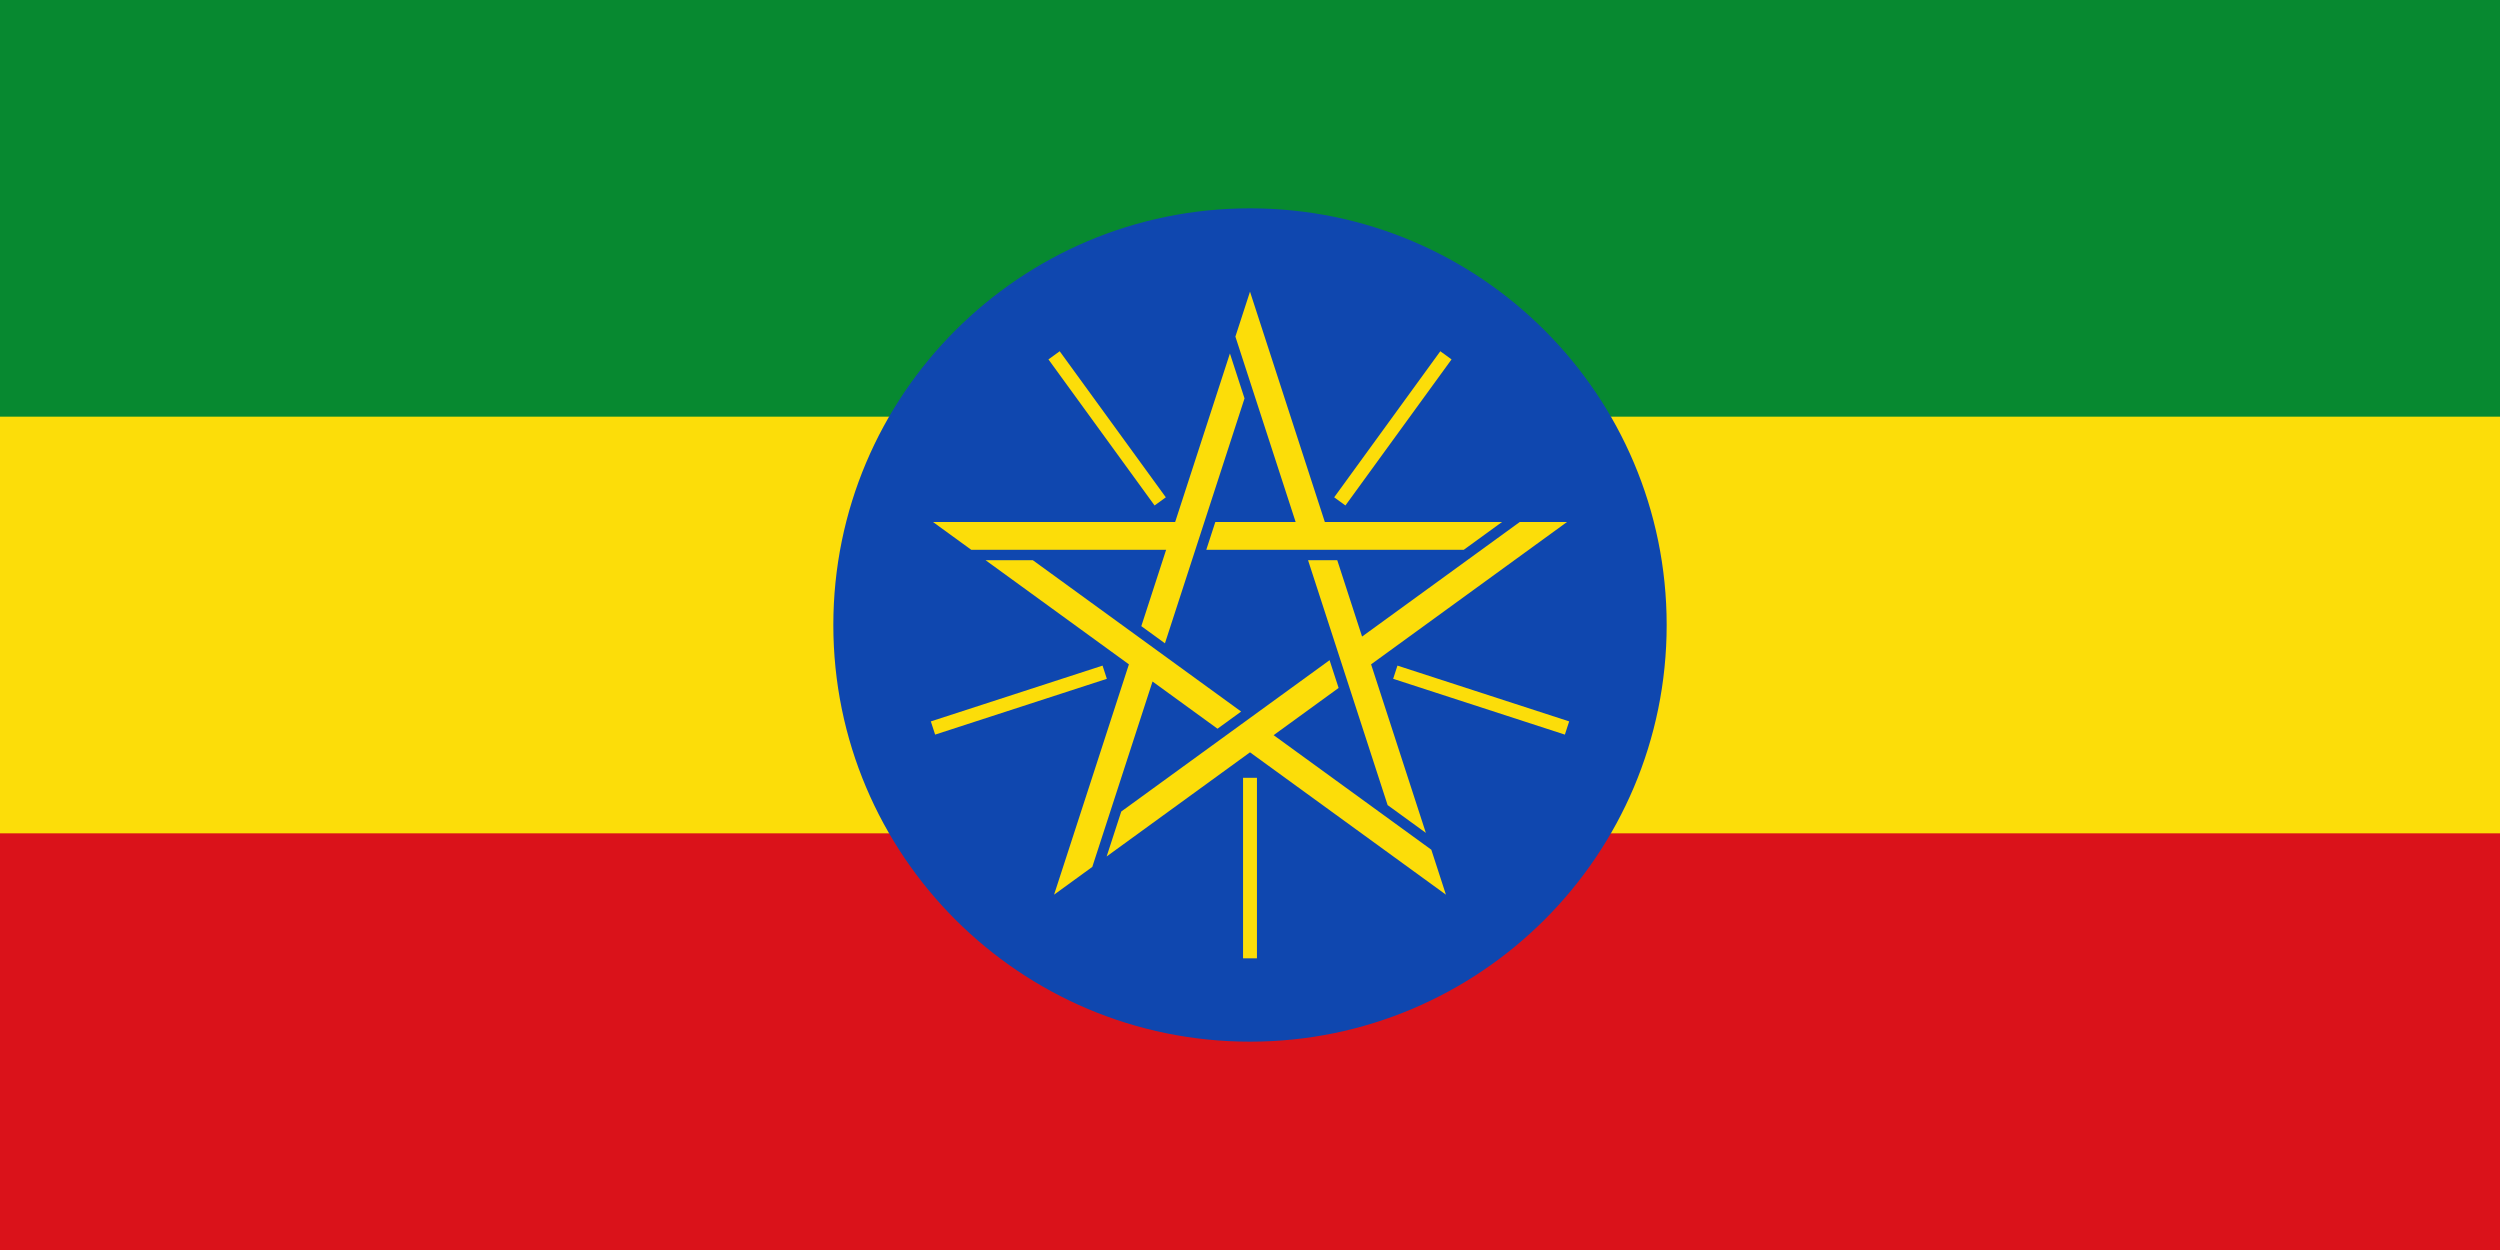
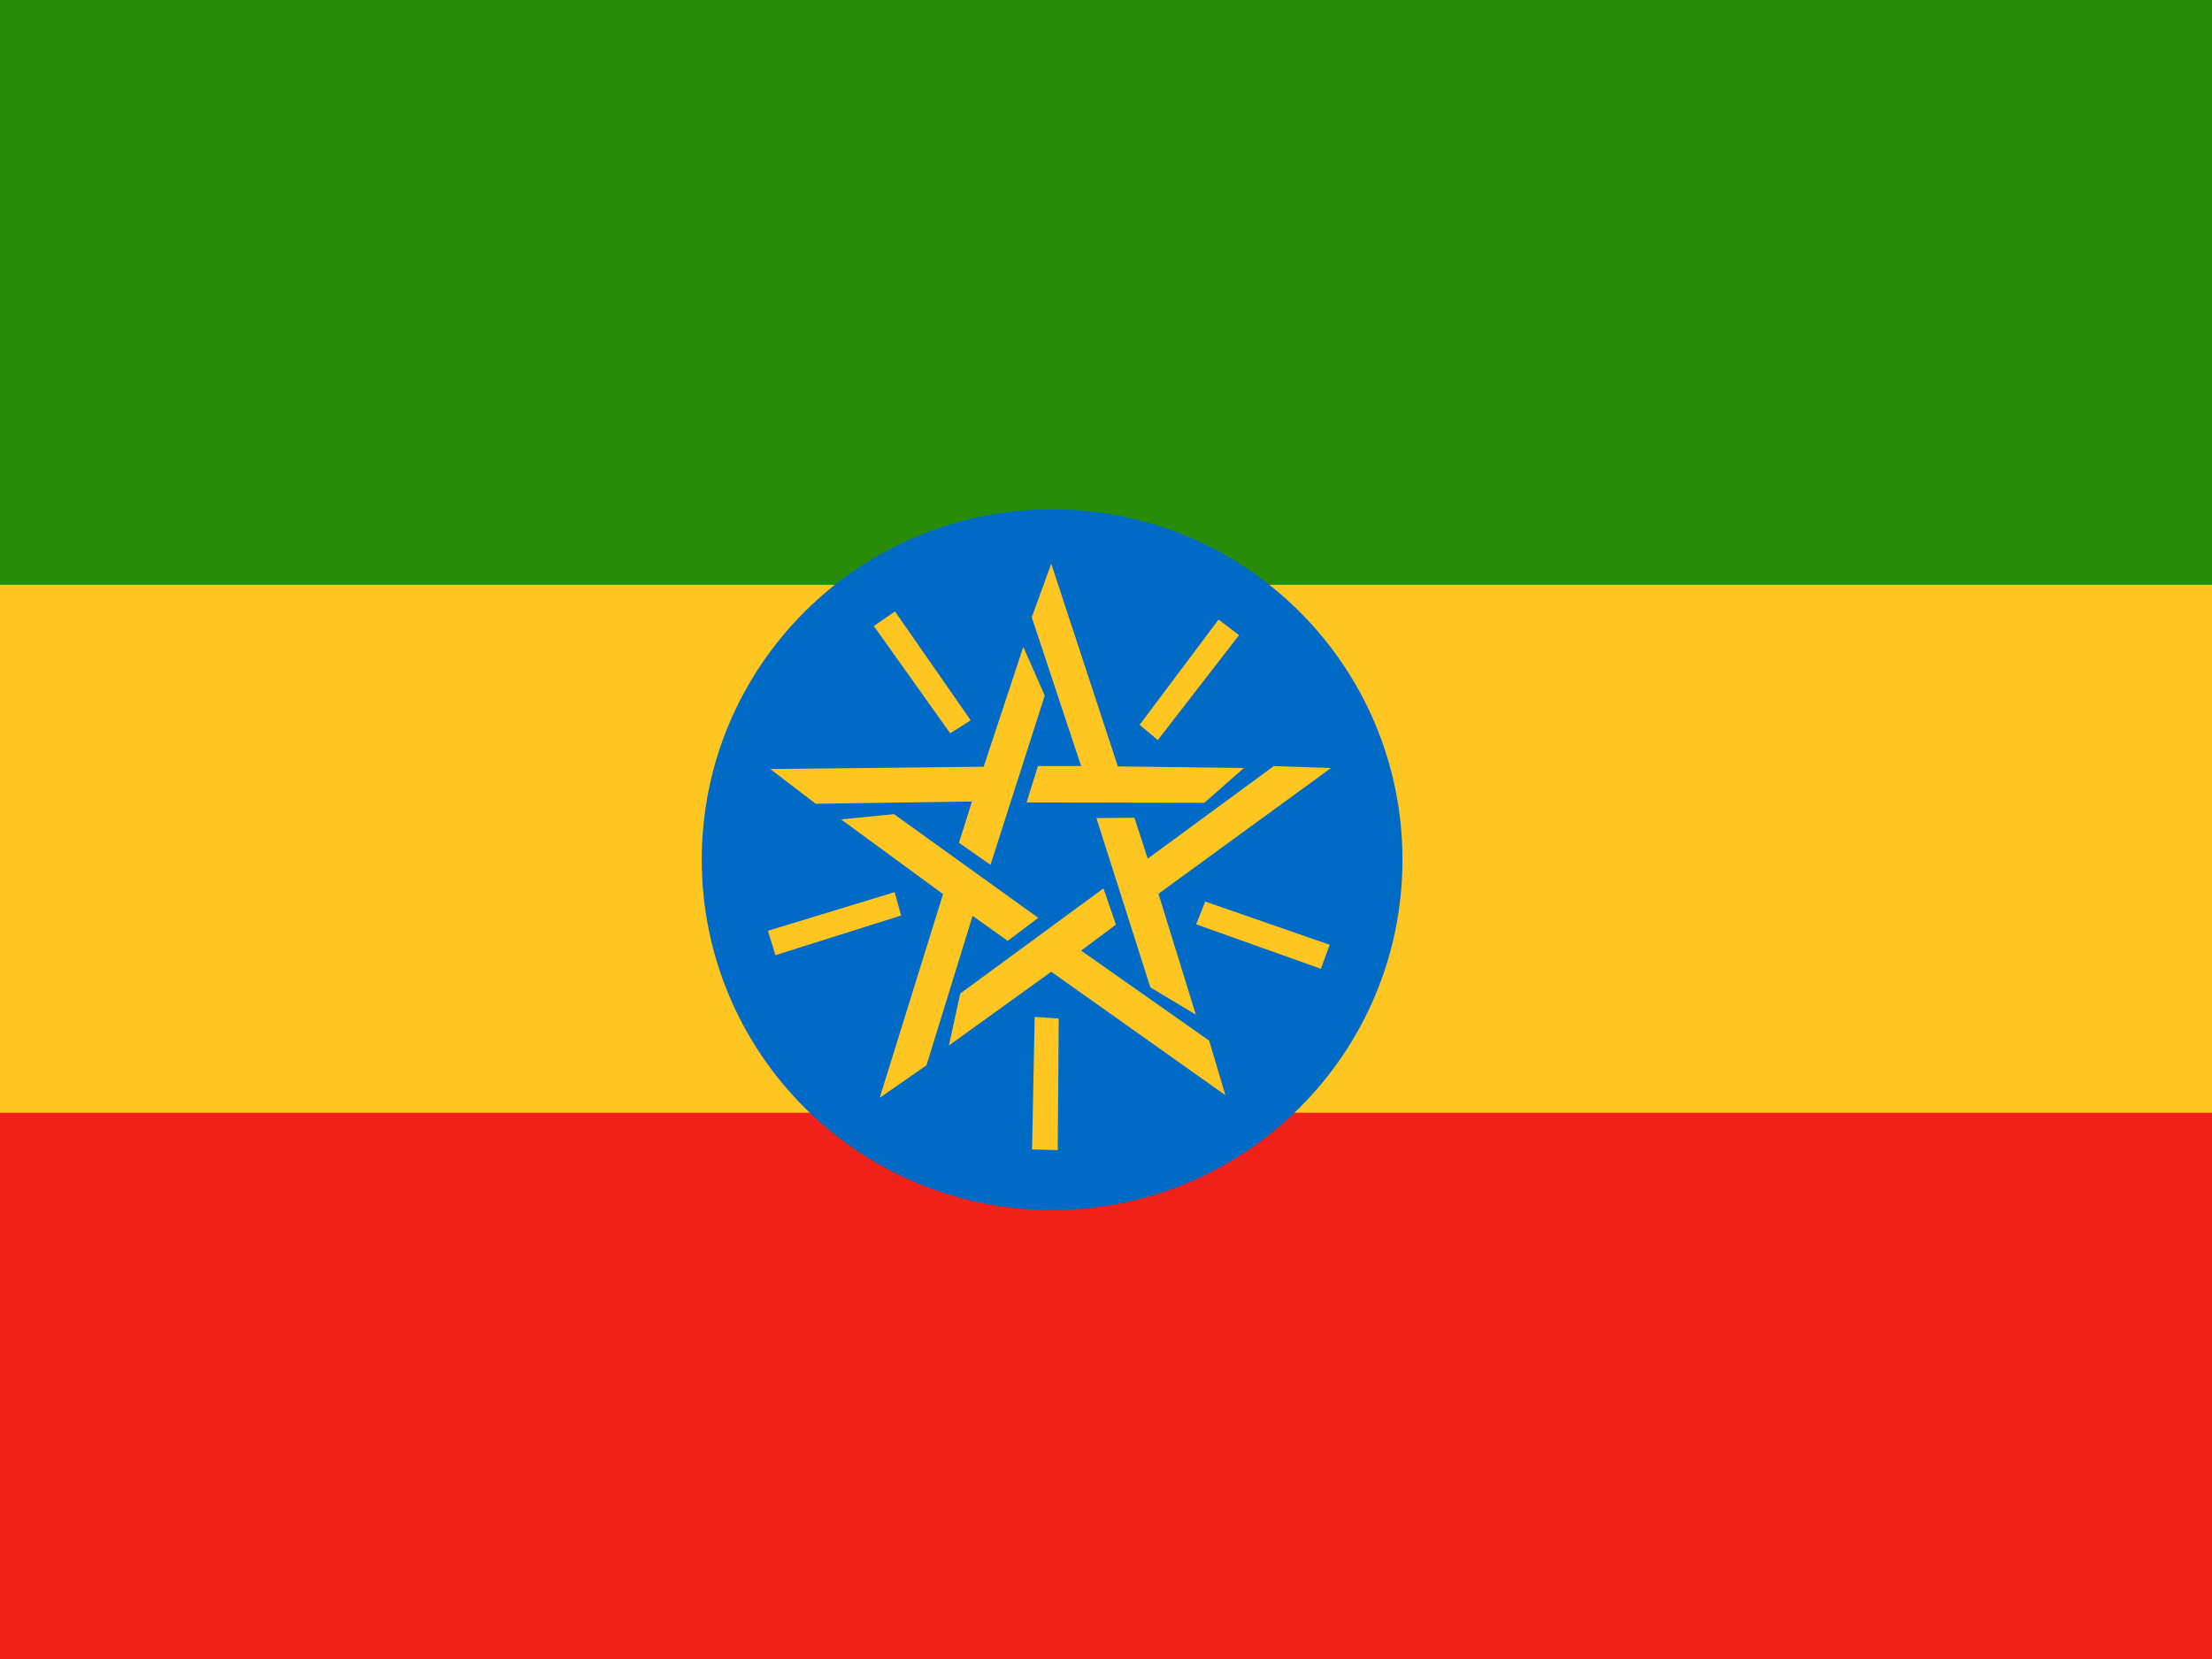
- <svg xmlns="http://www.w3.org/2000/svg" xmlns:xlink="http://www.w3.org/1999/xlink" width="1200" height="600">
-   <path fill="#da121a" d="M0 0h1200v600H0z" />
-   <path fill="#fcdd09" d="M0 0h1200v400H0z" />
-   <path fill="#078930" d="M0 0h1200v200H0z" />
-   <g transform="matrix(1.66667 0 0 1.66667 600 300)">
-     <circle r="120" fill="#0f47af" />
-     <g id="a">
-       <path d="m0-96-4.206 12.944 17.348 53.39h-23.13l-2.599 8h74.163l11.011-8H21.553Z" fill="#fcdd09" />
-       <path d="m25.863-35.597 30.564-42.069" stroke="#fcdd09" stroke-width="4" />
-     </g>
-     <use xlink:href="#a" transform="rotate(72)" width="100%" height="100%" />
-     <use xlink:href="#a" transform="rotate(144)" width="100%" height="100%" />
-     <use xlink:href="#a" transform="rotate(-144)" width="100%" height="100%" />
-     <use xlink:href="#a" transform="rotate(-72)" width="100%" height="100%" />
+ <svg xmlns="http://www.w3.org/2000/svg" id="flag-icons-et" viewBox="0 0 640 480">
+   <defs>
+     <clipPath id="et-a">
+       <path fill-opacity=".7" d="M-61.3 0h682.7v512H-61.3z" />
+     </clipPath>
+   </defs>
+   <g fill-rule="evenodd" stroke-width="1pt" clip-path="url(#et-a)" transform="translate(57.5)scale(.94)">
+     <path fill="#ffc621" d="M-238 3.5H800v498H-238z" />
+     <path fill="#ef2118" d="M-240 342.5H799.3V512H-240z" />
+     <path fill="#298c08" d="M-238 0H800v180H-238z" />
+     <circle cx="534.2" cy="353" r="199.7" fill="#006bc6" transform="matrix(.54 0 0 .54 -25.8 74)" />
+     <path fill="#ffc621" d="m214.3 188.2-6.5 4.5 23.5 33 6.3-4zm29.4 78-9.7-6.8 4-12.7-48.1.7-14-10.7 65.7-.7 12.2-36.9 6.6 15zm76.5-70.7-6.3-4.8-24.3 32.4 5.6 4.7zM254.8 247l3.5-11.2h13.3L256.4 190l6-16.5 20.5 62.4 38.8.5-12.2 10.7zm90.6 51.2 2.7-7.4-38.3-13.3-2.8 7zm-69.1-46.4 11.7-.1 4.1 12.6 38.8-28.5 17.6.6-53.1 38.7 11.5 37.2-14-8.4zm-19.8 102 7.9.2.3-40.5-7.4-.5zm22-80.3 3.8 11.1-10.7 8 39.4 27.7 5 16.8-53.6-38-31.5 22.7 3.5-16 44-32.3zm-103.3 13 2.3 7.5 38.7-12.2-2-7.2zm83.2-4-9.4 7.1-10.8-7.7-14.2 46-14.4 10 19.5-62.7-31.4-23 16.3-1.6z" />
  </g>
</svg>
